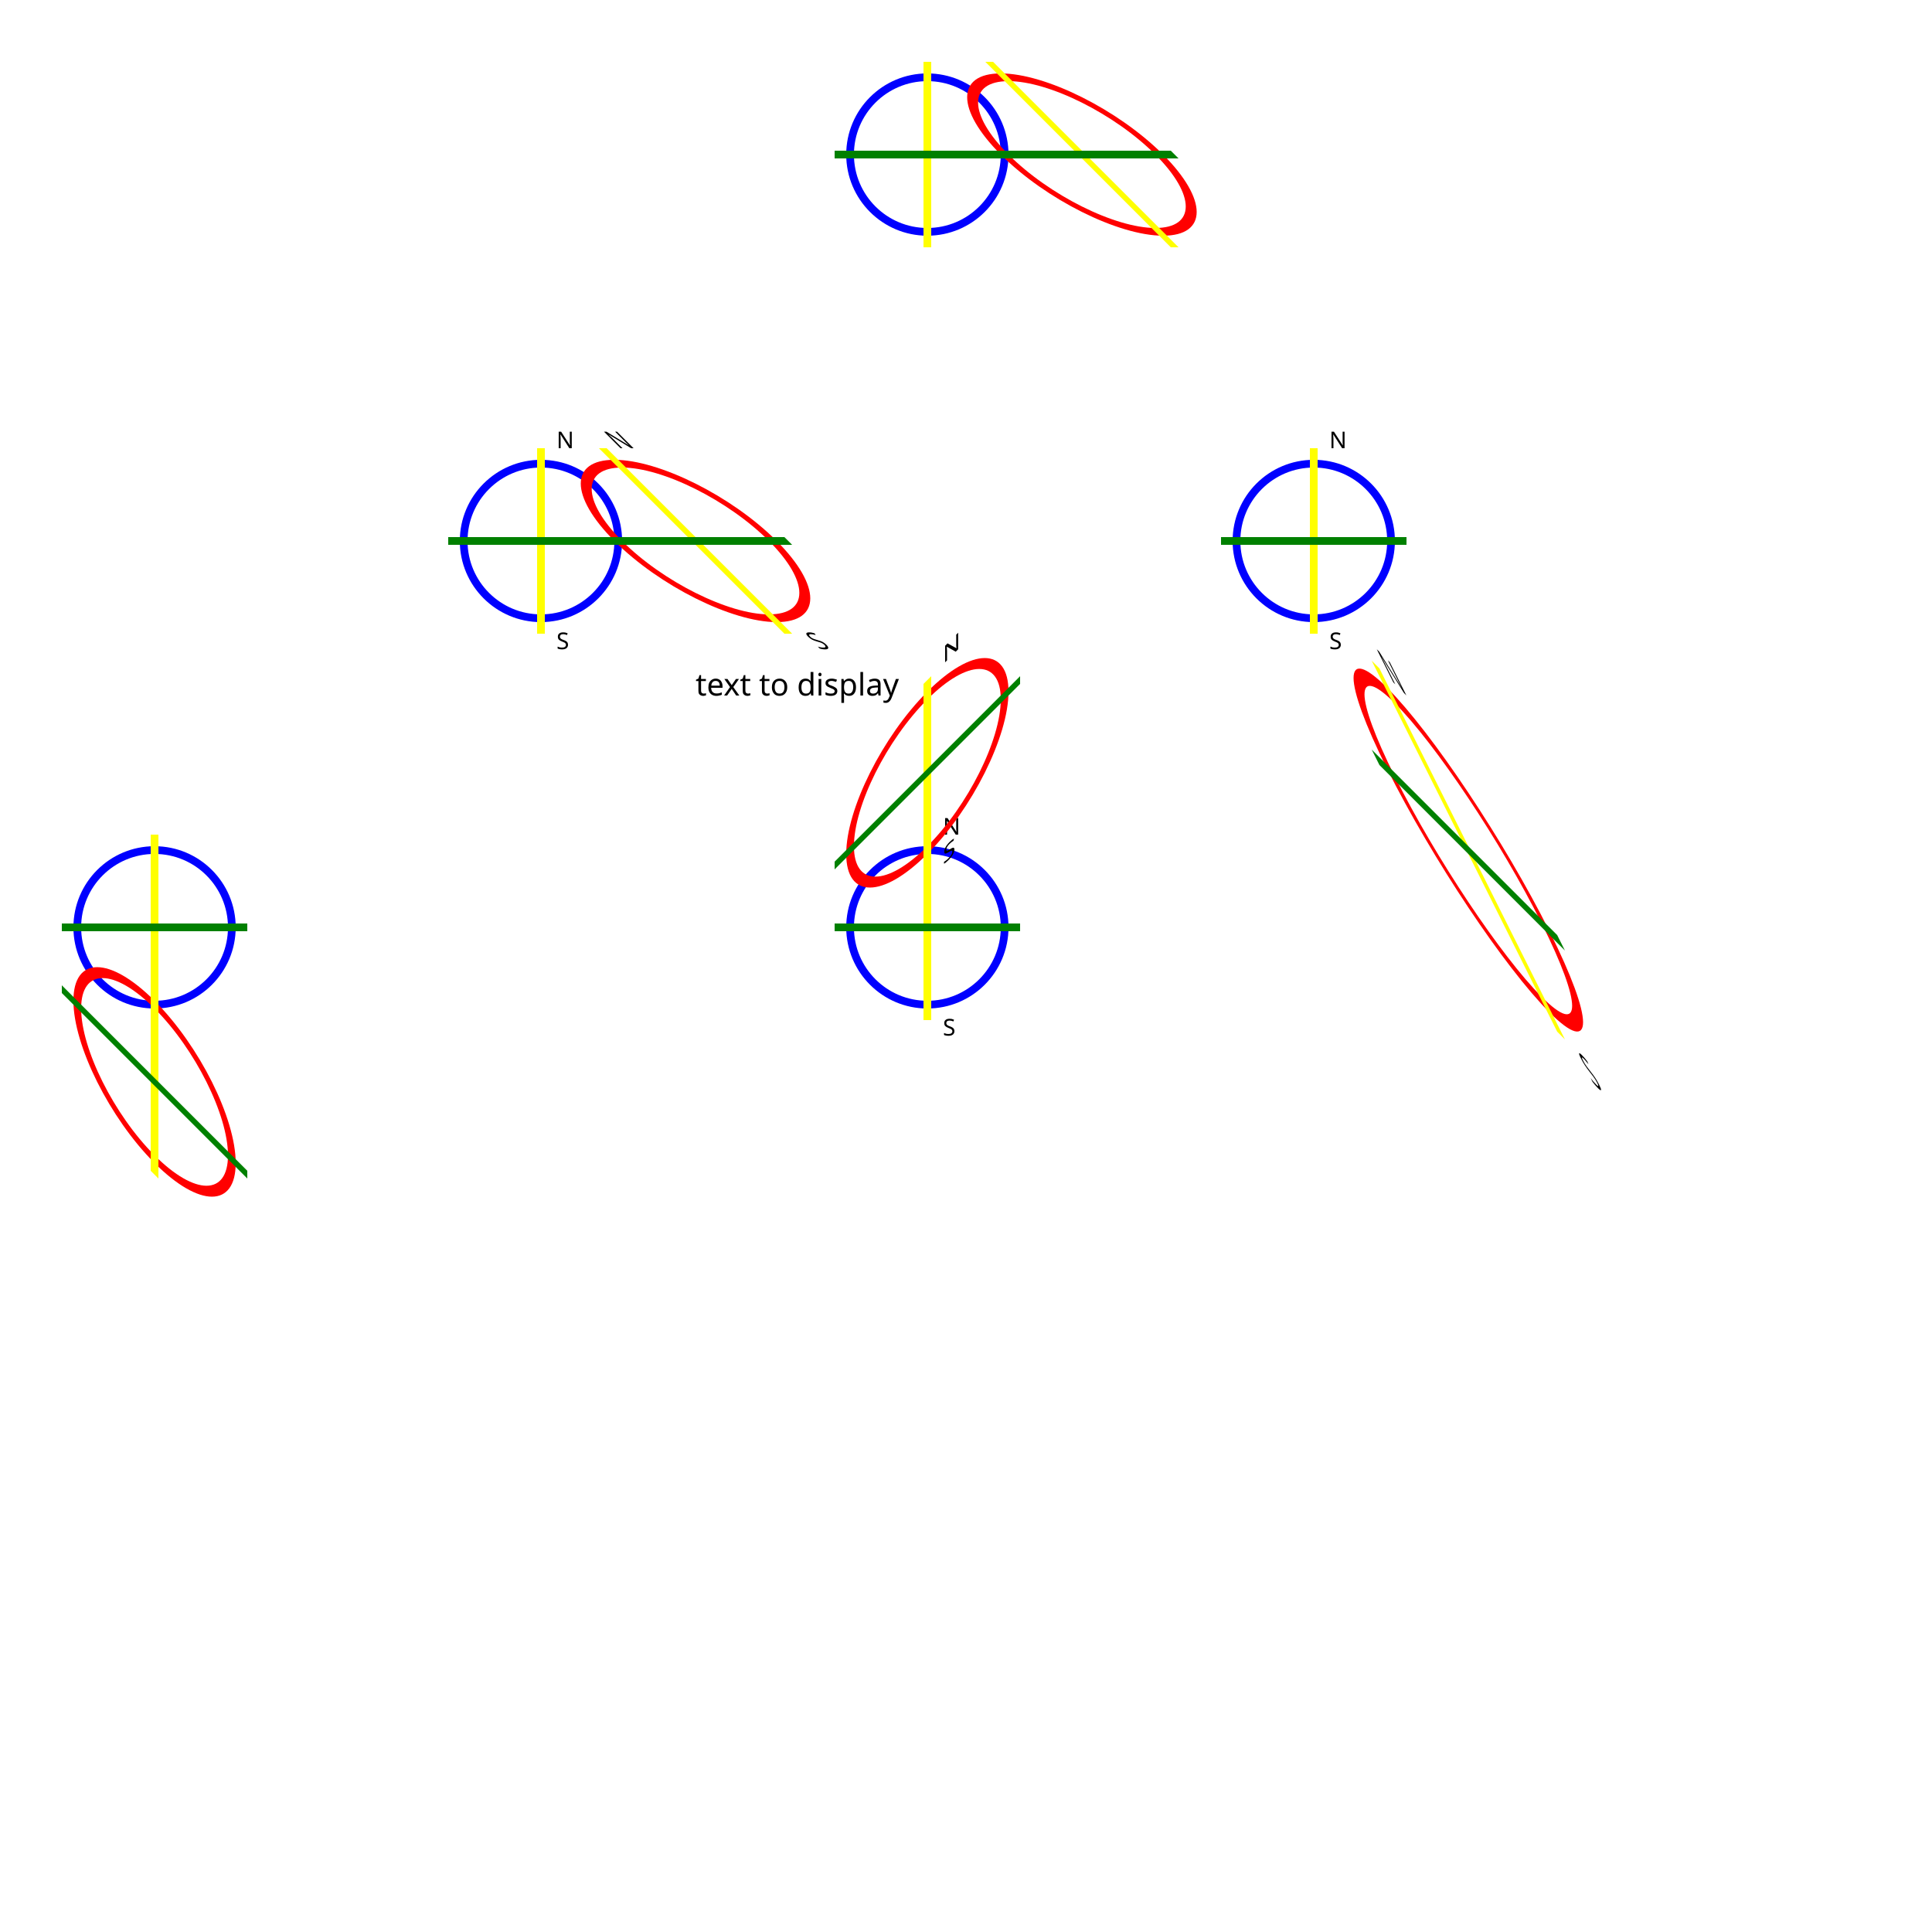
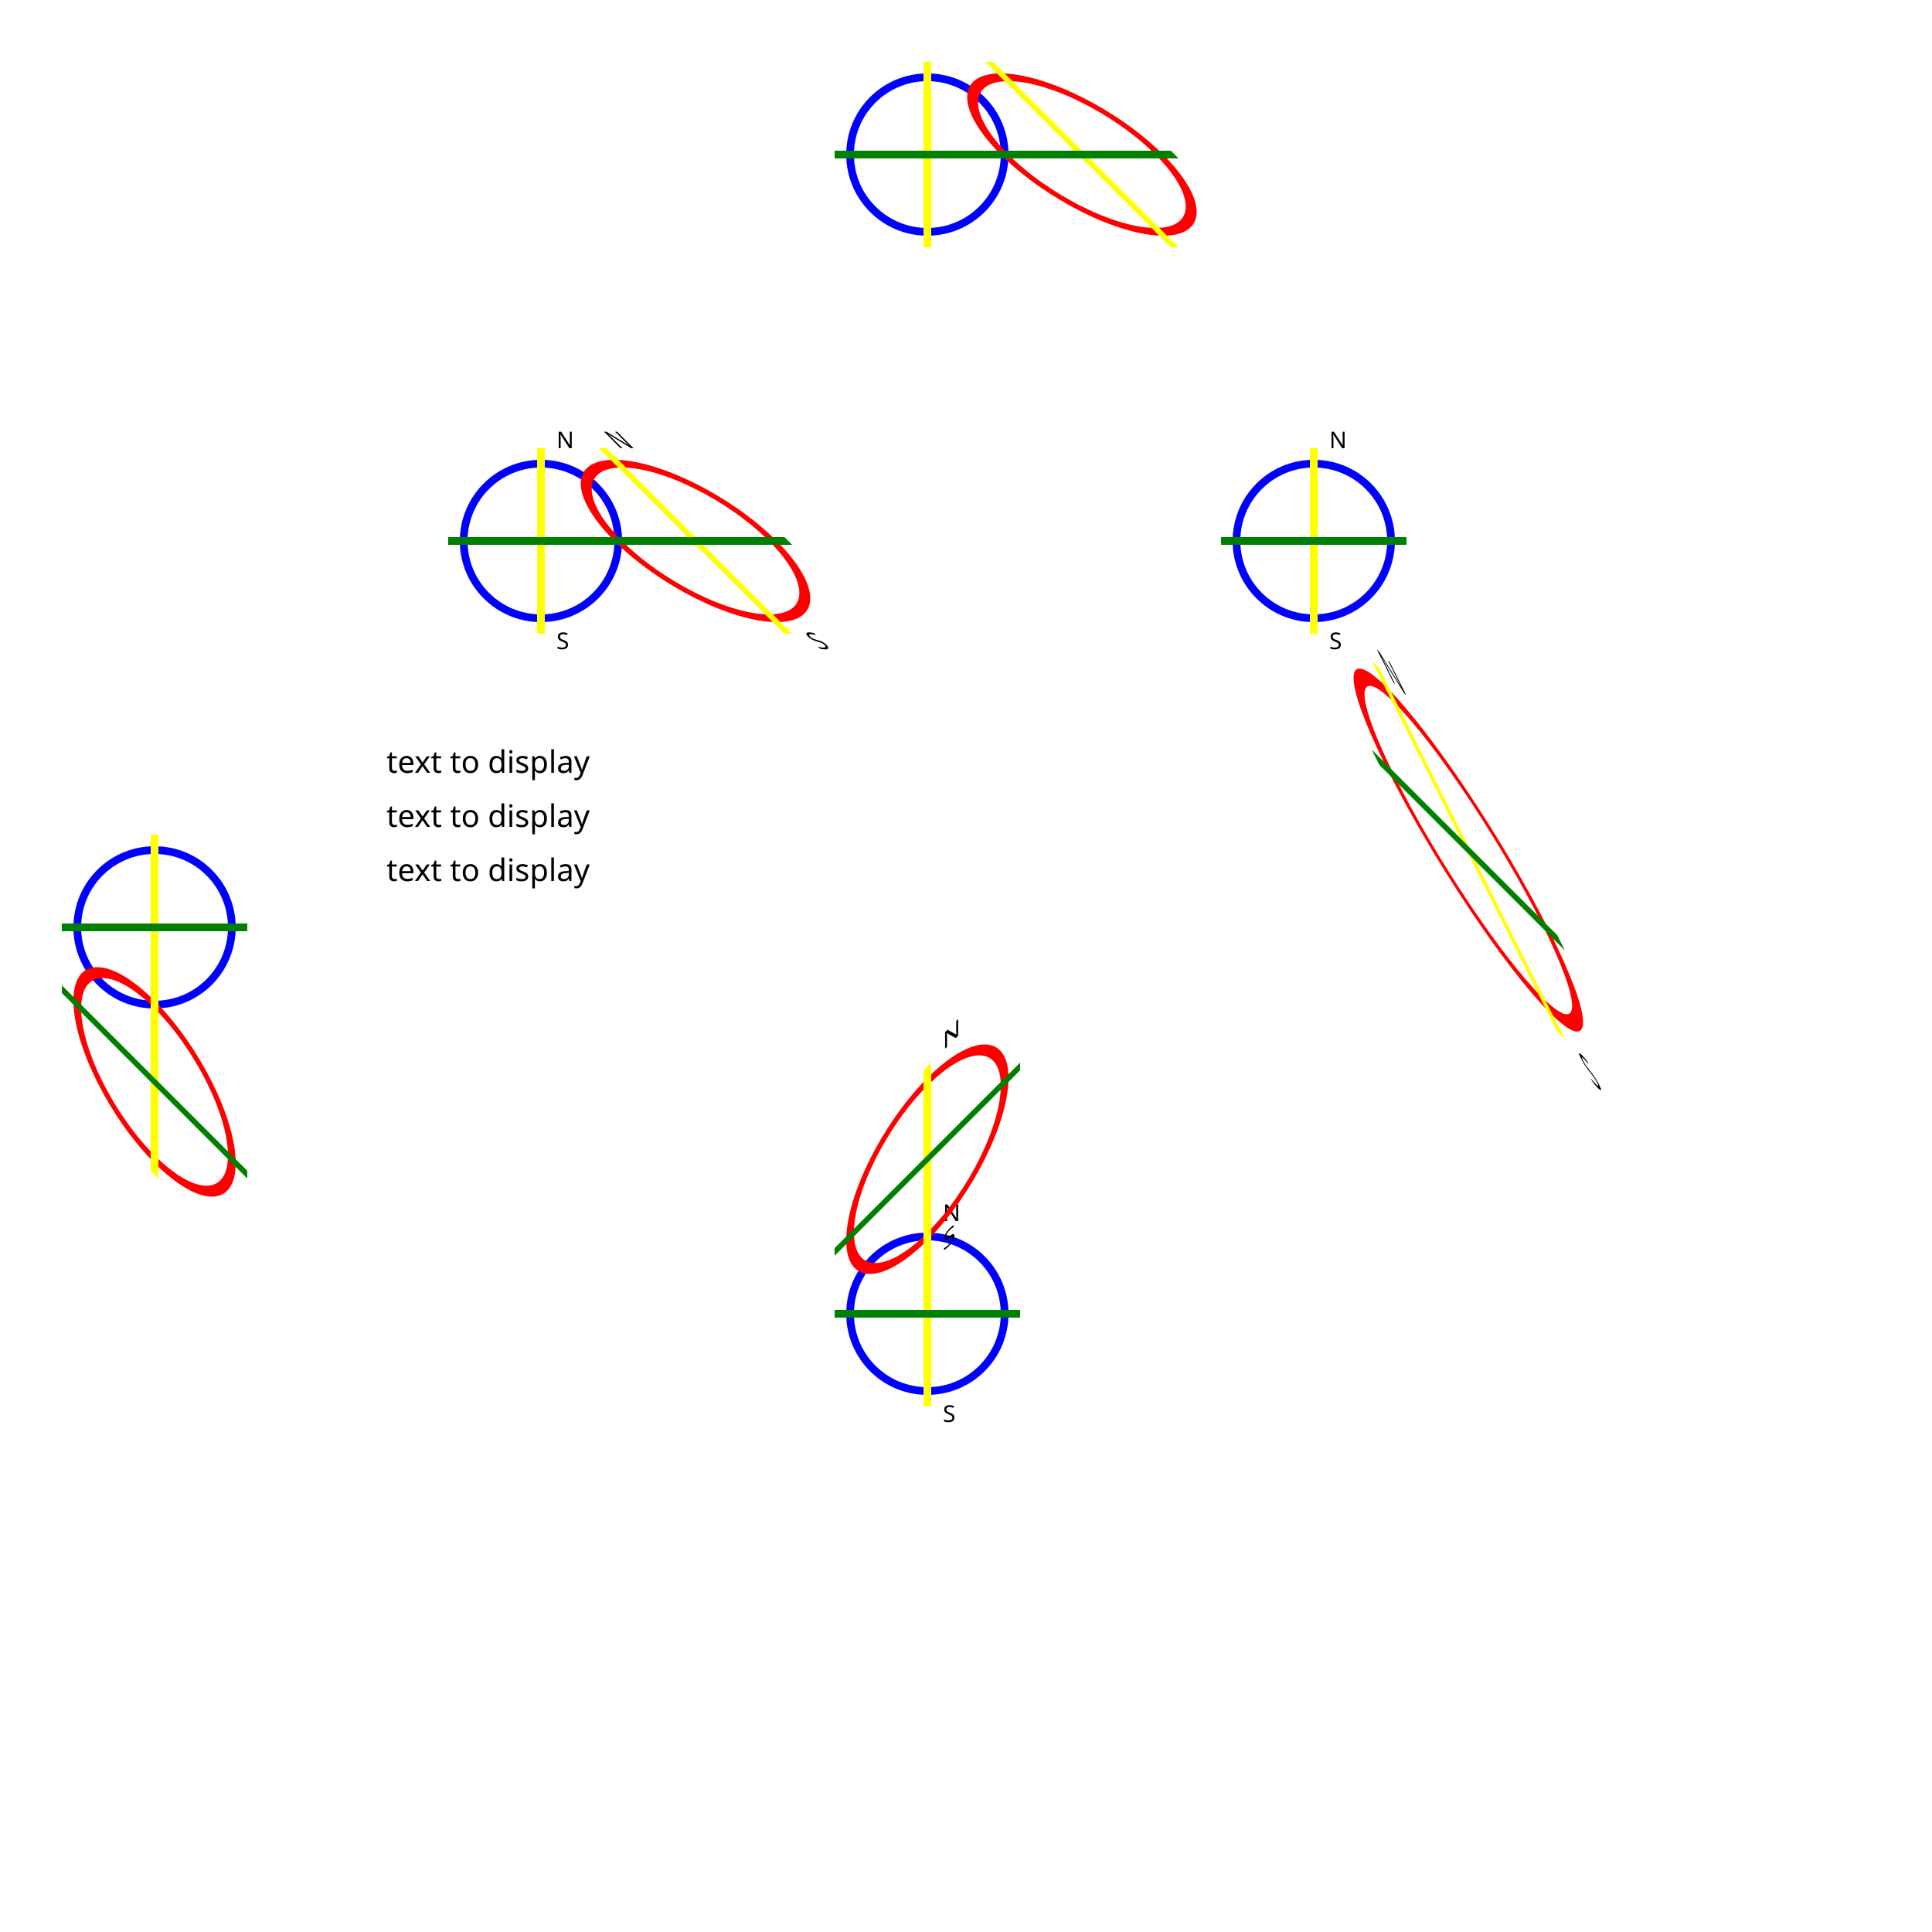
<svg xmlns="http://www.w3.org/2000/svg" viewBox="0 0 250 250">
  <style>
    .text_style {
      font: 3px sans-serif;
      fill: black;
    }
    .mini_text_style {
      font: 4px sans-serif;
      fill: black;
    }
  </style>
  <g fill="none" transform="translate(50,50)">
    <g>
      <circle cx="20" cy="20" r="10" stroke="blue" />
      <line x1="20" y1="8" x2="20" y2="32" stroke="yellow" />
      <line x1="8" y1="20" x2="32" y2="20" stroke="green" />
      <text x="22" y="8" class="text_style">N</text>
      <text x="22" y="34" class="text_style">S</text>
      <text x="22" y="38" id="textDisplay0" class="text_style" />
    </g>
    <g id="controlTransform0" transform="matrix(1,0,1,1,0,0)">
      <circle cx="20" cy="20" r="10" stroke="red" />
      <line x1="20" y1="8" x2="20" y2="32" stroke="yellow" />
      <line x1="8" y1="20" x2="32" y2="20" stroke="green" />
      <text x="22" y="8" class="text_style">N</text>
      <text x="22" y="34" class="text_style">S</text>
    </g>
-     <text x="40" y="40" id="textDisplay_0_1" class="mini_text_style">text to display</text>
+     <g transform="translate(0, 10)">
+       <text x="0" y="40" id="textDisplay_0_1" class="mini_text_style">text to display</text>
+       <text x="0" y="47" id="textDisplay_0_2" class="mini_text_style">text to display</text>
+       <text x="0" y="54" id="textDisplay_0_3" class="mini_text_style">text to display</text>
+     </g>
  </g>
  <g fill="none" transform="translate(150,50)">
    <g>
      <circle cx="20" cy="20" r="10" stroke="blue" />
      <line x1="20" y1="8" x2="20" y2="32" stroke="yellow" />
      <line x1="8" y1="20" x2="32" y2="20" stroke="green" />
      <text x="22" y="8" class="text_style">N</text>
      <text x="22" y="34" class="text_style">S</text>
      <text x="22" y="38" id="textDisplay1" class="text_style" />
    </g>
    <g transform="skewY(45)">
      <g id="controlTransform1" transform="skewX(45)">
        <circle cx="20" cy="20" r="10" stroke="red" />
        <line x1="20" y1="8" x2="20" y2="32" stroke="yellow" />
        <line x1="8" y1="20" x2="32" y2="20" stroke="green" />
        <text x="22" y="8" class="text_style">N</text>
        <text x="22" y="34" class="text_style">S</text>
      </g>
    </g>
  </g>
  <g fill="none" transform="translate(100)">
    <g>
      <text x="22" y="8">N</text>
      <circle cx="20" cy="20" r="10" stroke="blue" />
      <line x1="20" y1="8" x2="20" y2="32" stroke="yellow" />
      <line x1="8" y1="20" x2="32" y2="20" stroke="green" />
    </g>
    <g transform="matrix(1,0,1,1,0,0)">
      <circle cx="20" cy="20" r="10" stroke="red" />
      <text x="22" y="8">N</text>
      <line x1="20" y1="8" x2="20" y2="32" stroke="yellow" />
      <line x1="8" y1="20" x2="32" y2="20" stroke="green" />
    </g>
  </g>
  <g fill="none" transform="translate(0, 100)">
    <g>
      <circle cx="20" cy="20" r="10" stroke="blue" />
      <line x1="20" y1="8" x2="20" y2="32" stroke="yellow" />
      <line x1="8" y1="20" x2="32" y2="20" stroke="green" />
    </g>
    <g transform="matrix(1,1,0,1,0,0)">
      <circle cx="20" cy="20" r="10" stroke="red" />
      <line x1="20" y1="8" x2="20" y2="32" stroke="yellow" />
      <line x1="8" y1="20" x2="32" y2="20" stroke="green" />
    </g>
  </g>
-   <g fill="none" transform="translate(100,100)">
+   <g fill="none" transform="translate(100,150)">
    <g>
      <circle cx="20" cy="20" r="10" stroke="blue" />
      <line x1="20" y1="8" x2="20" y2="32" stroke="yellow" />
      <line x1="8" y1="20" x2="32" y2="20" stroke="green" />
      <text x="22" y="8" class="text_style">N</text>
      <text x="22" y="34" class="text_style">S</text>
    </g>
    <g id="controlTransform" transform="matrix(1,-1,0,1,0,0)">
      <circle cx="20" cy="20" r="10" stroke="red" />
      <line x1="20" y1="8" x2="20" y2="32" stroke="yellow" />
      <line x1="8" y1="20" x2="32" y2="20" stroke="green" />
      <text x="22" y="8" class="text_style">N</text>
      <text x="22" y="34" class="text_style">S</text>
    </g>
  </g>
</svg>
